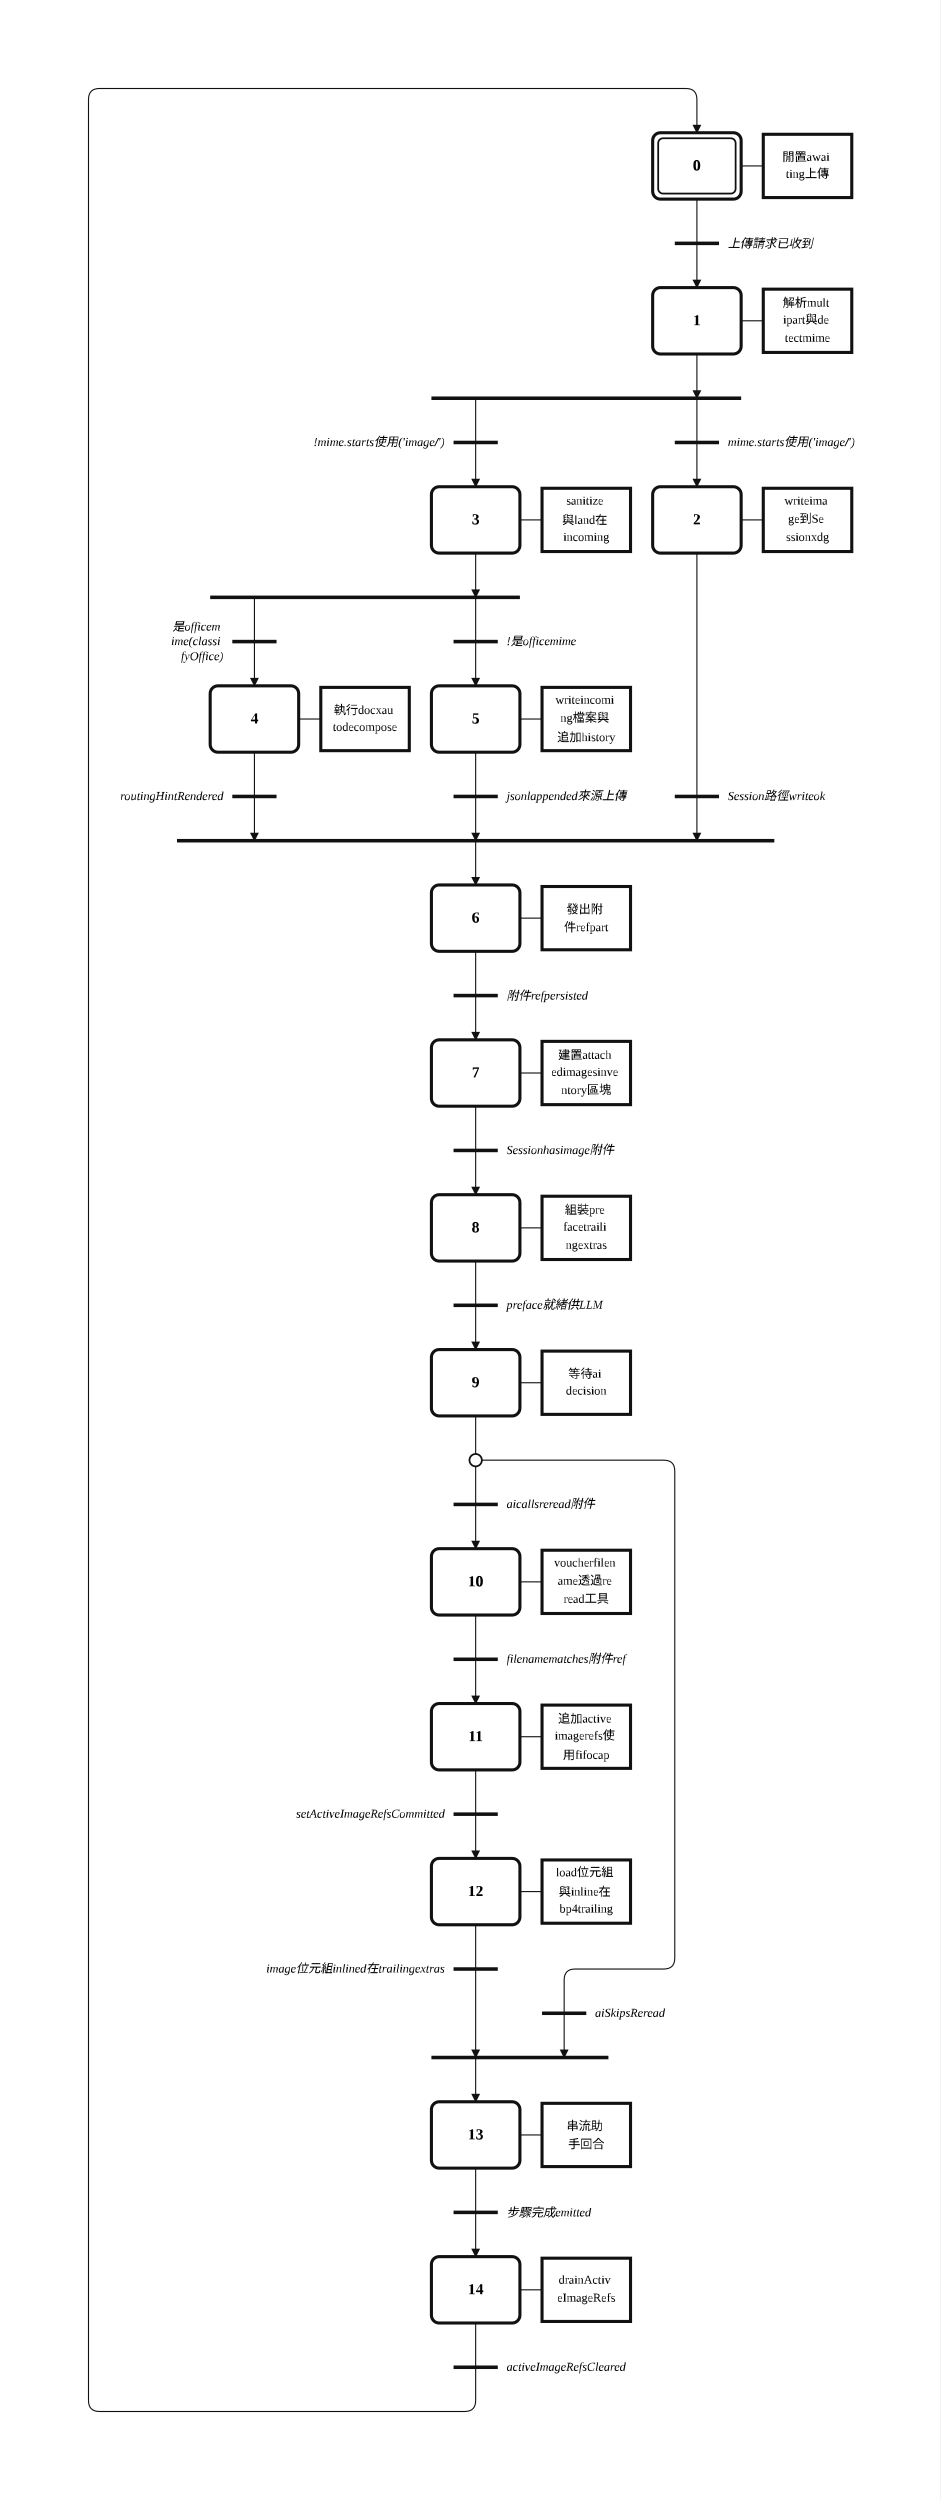
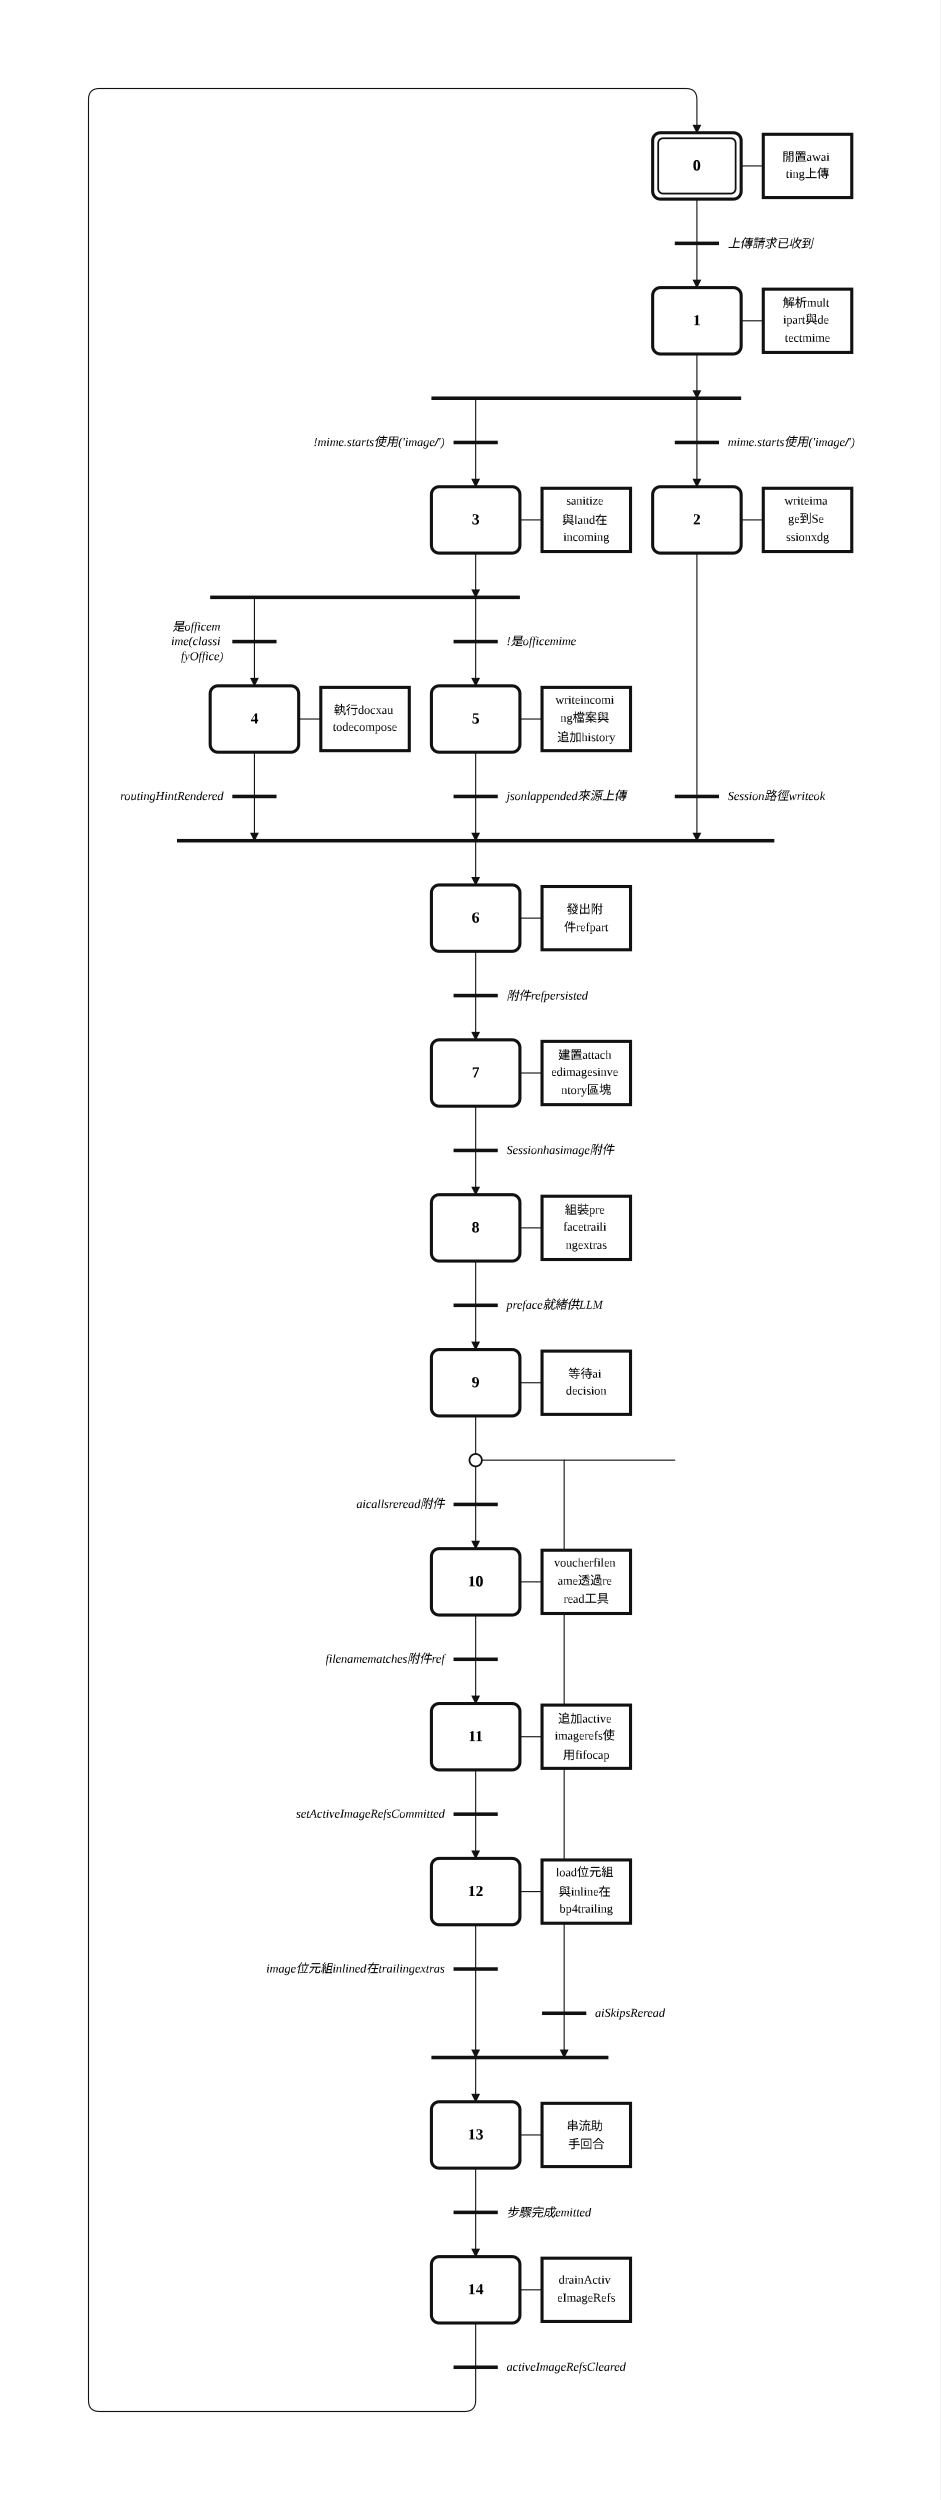
<svg xmlns="http://www.w3.org/2000/svg" width="850" height="2260" viewBox="-11.50 -2.00 42.50 113.00" role="img">
  <style>
.step{fill:#fff;stroke:#111;stroke-width:.14}.step-inner{fill:none;stroke:#111;stroke-width:.08}
.action{fill:#fff;stroke:#111;stroke-width:.14}.gate{stroke:#111;stroke-width:.16}
.edge{fill:none;stroke:#111;stroke-width:.05;stroke-linecap:round;stroke-linejoin:round}.edge-arrow{marker-end:url(#arrow)}
.flyover-mask{stroke:#fff;stroke-width:.12;stroke-linecap:round}
.flyover{fill:none;stroke:#111;stroke-width:.05;stroke-linecap:round}
.junction{fill:#111;stroke:#111;stroke-width:0}.branch-junction{fill:#fff;stroke:#111;stroke-width:.08}
.assoc{stroke:#111;stroke-width:.05}.label{font:bold .7px 'Times New Roman', 'BiauKai', 'DFKai-SB', serif;text-anchor:middle;dominant-baseline:middle}
.action-label{font:.55px 'Times New Roman', 'BiauKai', 'DFKai-SB', serif;text-anchor:middle;dominant-baseline:middle}.gate-label{font:italic .55px 'Times New Roman', 'BiauKai', 'DFKai-SB', serif;text-anchor:start;dominant-baseline:middle}.gate-label-left{font:italic .55px 'Times New Roman', 'BiauKai', 'DFKai-SB', serif;text-anchor:end;dominant-baseline:middle}
</style>
  <defs>
    <marker id="arrow" markerWidth="0.4" markerHeight="0.4" refX="0.36" refY="0.2" orient="auto" markerUnits="userSpaceOnUse">
      <path d="M 0 0 L 0.4 0.2 L 0 0.4 z" fill="#111" />
    </marker>
  </defs>
  <rect x="-11.50" y="-2.00" width="42.50" height="113.00" fill="white" />
  <path class="edge" d="M 20.00 7.00 L 20.00 9.00" />
  <path class="edge edge-arrow" d="M 20.00 9.00 L 20.00 11.00" />
  <path class="edge edge-arrow" d="M 20.00 14.00 L 20.00 16.00" />
  <path class="edge edge-arrow" d="M 20.00 16.00 L 20.00 20.00" />
  <path class="edge edge-arrow" d="M 10.00 16.00 L 10.00 20.00" />
  <path class="edge edge-arrow" d="M 20.00 23.00 L 20.00 36.00" />
  <path class="edge edge-arrow" d="M 10.00 36.00 L 10.00 38.00" />
  <path class="edge edge-arrow" d="M 10.00 23.00 L 10.00 25.00" />
  <path class="edge edge-arrow" d="M 0.00 25.00 L 0.00 29.00" />
  <path class="edge edge-arrow" d="M 10.00 25.00 L 10.00 29.00" />
  <path class="edge edge-arrow" d="M 0.00 32.00 L 0.00 36.00" />
  <path class="edge edge-arrow" d="M 10.00 32.00 L 10.00 36.00" />
  <path class="edge" d="M 10.00 41.00 L 10.00 43.00" />
  <path class="edge edge-arrow" d="M 10.00 43.00 L 10.00 45.00" />
  <path class="edge" d="M 10.00 48.00 L 10.00 50.00" />
  <path class="edge edge-arrow" d="M 10.00 50.00 L 10.00 52.00" />
  <path class="edge" d="M 10.00 55.00 L 10.00 57.00" />
  <path class="edge edge-arrow" d="M 10.00 57.00 L 10.00 59.00" />
  <path class="edge" d="M 10.00 62.00 L 10.00 64.00" />
  <path class="edge" d="M 10.00 64.00 L 10.00 66.00" />
  <path class="edge edge-arrow" d="M 10.00 66.00 L 10.00 68.00" />
-   <path class="edge edge-arrow" d="M 10.00 64.00 L 18.50 64.00 Q 19.00 64.00 19.00 64.50 L 19.00 86.50 Q 19.00 87.00 18.50 87.00 L 14.50 87.00 Q 14.00 87.00 14.00 87.50 L 14.00 91.00" />
+   <path class="edge" d="M 10.00 64.00 L 19.00 64.00" />
+   <path class="edge edge-arrow" d="M 14.00 64.00 L 14.00 91.00" />
  <path class="edge edge-arrow" d="M 10.00 91.00 L 10.00 93.00" />
  <path class="edge" d="M 10.00 71.00 L 10.00 73.00" />
  <path class="edge edge-arrow" d="M 10.00 73.00 L 10.00 75.00" />
  <path class="edge" d="M 10.00 78.00 L 10.00 80.00" />
  <path class="edge edge-arrow" d="M 10.00 80.00 L 10.00 82.00" />
  <path class="edge edge-arrow" d="M 10.00 85.00 L 10.00 91.00" />
  <path class="edge" d="M 10.00 96.00 L 10.00 98.00" />
  <path class="edge edge-arrow" d="M 10.00 98.00 L 10.00 100.00" />
  <path class="edge" d="M 10.00 103.00 L 10.00 105.00" />
  <path class="edge edge-arrow" d="M 10.00 105.00 L 10.00 106.50 Q 10.00 107.00 9.50 107.00 L -7.00 107.00 Q -7.50 107.00 -7.50 106.50 L -7.50 2.50 Q -7.50 2.00 -7.00 2.00 L 19.50 2.00 Q 20.00 2.00 20.00 2.50 L 20.00 4.00" />
  <rect class="step" x="18.00" y="4.00" width="4.00" height="3.00" rx="0.35" ry="0.35" />
  <rect class="step-inner" x="18.25" y="4.25" width="3.50" height="2.50" rx="0.22" ry="0.22" />
  <text class="label" x="20.00" y="5.50">0</text>
  <rect class="step" x="18.00" y="11.00" width="4.00" height="3.00" rx="0.35" ry="0.35" />
  <text class="label" x="20.00" y="12.50">1</text>
  <rect class="step" x="18.00" y="20.00" width="4.00" height="3.00" rx="0.35" ry="0.35" />
  <text class="label" x="20.00" y="21.50">2</text>
  <rect class="step" x="8.00" y="20.00" width="4.00" height="3.00" rx="0.35" ry="0.35" />
  <text class="label" x="10.00" y="21.50">3</text>
  <rect class="step" x="-2.00" y="29.00" width="4.00" height="3.00" rx="0.35" ry="0.35" />
  <text class="label" x="0.00" y="30.50">4</text>
  <rect class="step" x="8.00" y="29.00" width="4.00" height="3.00" rx="0.35" ry="0.35" />
  <text class="label" x="10.00" y="30.50">5</text>
  <rect class="step" x="8.00" y="38.00" width="4.00" height="3.00" rx="0.35" ry="0.35" />
  <text class="label" x="10.00" y="39.50">6</text>
  <rect class="step" x="8.00" y="45.00" width="4.00" height="3.00" rx="0.35" ry="0.35" />
  <text class="label" x="10.00" y="46.50">7</text>
  <rect class="step" x="8.00" y="52.00" width="4.00" height="3.00" rx="0.35" ry="0.35" />
  <text class="label" x="10.00" y="53.50">8</text>
  <rect class="step" x="8.00" y="59.00" width="4.00" height="3.00" rx="0.35" ry="0.35" />
  <text class="label" x="10.00" y="60.50">9</text>
  <rect class="step" x="8.00" y="68.00" width="4.00" height="3.00" rx="0.35" ry="0.35" />
  <text class="label" x="10.00" y="69.50">10</text>
  <rect class="step" x="8.00" y="75.00" width="4.00" height="3.00" rx="0.35" ry="0.35" />
  <text class="label" x="10.00" y="76.50">11</text>
  <rect class="step" x="8.00" y="82.00" width="4.00" height="3.00" rx="0.35" ry="0.35" />
  <text class="label" x="10.00" y="83.50">12</text>
  <rect class="step" x="8.00" y="93.00" width="4.00" height="3.00" rx="0.35" ry="0.35" />
  <text class="label" x="10.00" y="94.50">13</text>
  <rect class="step" x="8.00" y="100.00" width="4.00" height="3.00" rx="0.35" ry="0.35" />
  <text class="label" x="10.00" y="101.50">14</text>
  <line class="assoc" x1="22.00" y1="5.50" x2="23.00" y2="5.50" />
  <rect class="action" x="23.00" y="4.07" width="4.00" height="2.86" />
  <text class="action-label" x="25.00" y="5.09">
    <tspan x="25.00" dy="0">閒置awai</tspan>
    <tspan x="25.00" dy="0.82">ting上傳</tspan>
  </text>
  <line class="assoc" x1="22.00" y1="12.50" x2="23.00" y2="12.50" />
  <rect class="action" x="23.00" y="11.07" width="4.00" height="2.86" />
  <text class="action-label" x="25.00" y="11.68">
    <tspan x="25.00" dy="0">解析mult</tspan>
    <tspan x="25.00" dy="0.82">ipart與de</tspan>
    <tspan x="25.00" dy="0.82">tectmime</tspan>
  </text>
  <line class="assoc" x1="22.00" y1="21.50" x2="23.00" y2="21.50" />
  <rect class="action" x="23.00" y="20.07" width="4.00" height="2.86" />
  <text class="action-label" x="25.00" y="20.68">
    <tspan x="25.00" dy="0">writeima</tspan>
    <tspan x="25.00" dy="0.82">ge到Se</tspan>
    <tspan x="25.00" dy="0.82">ssionxdg</tspan>
  </text>
  <line class="assoc" x1="12.00" y1="21.50" x2="13.00" y2="21.50" />
  <rect class="action" x="13.00" y="20.07" width="4.00" height="2.86" />
  <text class="action-label" x="15.00" y="20.68">
    <tspan x="15.00" dy="0">sanitize</tspan>
    <tspan x="15.00" dy="0.82">與land在</tspan>
    <tspan x="15.00" dy="0.82">incoming</tspan>
  </text>
  <line class="assoc" x1="2.00" y1="30.50" x2="3.00" y2="30.50" />
  <rect class="action" x="3.00" y="29.07" width="4.00" height="2.86" />
  <text class="action-label" x="5.00" y="30.09">
    <tspan x="5.00" dy="0">執行docxau</tspan>
    <tspan x="5.00" dy="0.82">todecompose</tspan>
  </text>
  <line class="assoc" x1="12.00" y1="30.50" x2="13.00" y2="30.50" />
  <rect class="action" x="13.00" y="29.07" width="4.00" height="2.86" />
  <text class="action-label" x="15.00" y="29.68">
    <tspan x="15.00" dy="0">writeincomi</tspan>
    <tspan x="15.00" dy="0.82">ng檔案與</tspan>
    <tspan x="15.00" dy="0.82">追加history</tspan>
  </text>
  <line class="assoc" x1="12.00" y1="39.50" x2="13.00" y2="39.50" />
  <rect class="action" x="13.00" y="38.07" width="4.00" height="2.86" />
  <text class="action-label" x="15.00" y="39.09">
    <tspan x="15.00" dy="0">發出附</tspan>
    <tspan x="15.00" dy="0.82">件refpart</tspan>
  </text>
  <line class="assoc" x1="12.00" y1="46.50" x2="13.00" y2="46.50" />
  <rect class="action" x="13.00" y="45.07" width="4.00" height="2.86" />
  <text class="action-label" x="15.00" y="45.68">
    <tspan x="15.00" dy="0">建置attach</tspan>
    <tspan x="15.00" dy="0.82">edimagesinve</tspan>
    <tspan x="15.00" dy="0.82">ntory區塊</tspan>
  </text>
  <line class="assoc" x1="12.00" y1="53.50" x2="13.00" y2="53.50" />
  <rect class="action" x="13.00" y="52.07" width="4.00" height="2.86" />
  <text class="action-label" x="15.00" y="52.68">
    <tspan x="15.00" dy="0">組裝pre</tspan>
    <tspan x="15.00" dy="0.82">facetraili</tspan>
    <tspan x="15.00" dy="0.82">ngextras</tspan>
  </text>
  <line class="assoc" x1="12.00" y1="60.50" x2="13.00" y2="60.50" />
  <rect class="action" x="13.00" y="59.07" width="4.00" height="2.86" />
  <text class="action-label" x="15.00" y="60.09">
    <tspan x="15.00" dy="0">等待ai</tspan>
    <tspan x="15.00" dy="0.82">decision</tspan>
  </text>
  <line class="assoc" x1="12.00" y1="69.50" x2="13.00" y2="69.50" />
  <rect class="action" x="13.00" y="68.07" width="4.00" height="2.86" />
  <text class="action-label" x="15.00" y="68.68">
    <tspan x="15.00" dy="0">voucherfilen</tspan>
    <tspan x="15.00" dy="0.82">ame透過re</tspan>
    <tspan x="15.00" dy="0.82">read工具</tspan>
  </text>
  <line class="assoc" x1="12.00" y1="76.50" x2="13.00" y2="76.50" />
  <rect class="action" x="13.00" y="75.07" width="4.00" height="2.86" />
  <text class="action-label" x="15.00" y="75.68">
    <tspan x="15.00" dy="0">追加active</tspan>
    <tspan x="15.00" dy="0.82">imagerefs使</tspan>
    <tspan x="15.00" dy="0.82">用fifocap</tspan>
  </text>
  <line class="assoc" x1="12.00" y1="83.50" x2="13.00" y2="83.50" />
  <rect class="action" x="13.00" y="82.07" width="4.00" height="2.86" />
  <text class="action-label" x="15.00" y="82.68">
    <tspan x="15.00" dy="0">load位元組</tspan>
    <tspan x="15.00" dy="0.82">與inline在</tspan>
    <tspan x="15.00" dy="0.82">bp4trailing</tspan>
  </text>
  <line class="assoc" x1="12.00" y1="94.50" x2="13.00" y2="94.50" />
  <rect class="action" x="13.00" y="93.07" width="4.00" height="2.86" />
  <text class="action-label" x="15.00" y="94.09">
    <tspan x="15.00" dy="0">串流助</tspan>
    <tspan x="15.00" dy="0.82">手回合</tspan>
  </text>
  <line class="assoc" x1="12.00" y1="101.50" x2="13.00" y2="101.50" />
  <rect class="action" x="13.00" y="100.07" width="4.00" height="2.86" />
  <text class="action-label" x="15.00" y="101.09">
    <tspan x="15.00" dy="0">drainActiv</tspan>
    <tspan x="15.00" dy="0.82">eImageRefs</tspan>
  </text>
  <line class="gate" x1="19.00" y1="9.00" x2="21.00" y2="9.00" />
  <text class="gate-label" x="21.40" y="9.00">
    <tspan x="21.40" dy="0">上傳請求已收到</tspan>
  </text>
  <line class="gate" x1="8.00" y1="16.00" x2="22.00" y2="16.00" />
  <line class="gate" x1="-3.50" y1="36.00" x2="23.50" y2="36.00" />
  <line class="gate" x1="-2.00" y1="25.00" x2="12.00" y2="25.00" />
  <line class="gate" x1="9.00" y1="43.00" x2="11.00" y2="43.00" />
  <text class="gate-label" x="11.40" y="43.00">
    <tspan x="11.40" dy="0">附件refpersisted</tspan>
  </text>
  <line class="gate" x1="9.00" y1="50.00" x2="11.00" y2="50.00" />
  <text class="gate-label" x="11.40" y="50.00">
    <tspan x="11.40" dy="0">Sessionhasimage附件</tspan>
  </text>
  <line class="gate" x1="9.00" y1="57.00" x2="11.00" y2="57.00" />
  <text class="gate-label" x="11.40" y="57.00">
    <tspan x="11.40" dy="0">preface就緒供LLM</tspan>
  </text>
  <line class="gate" x1="9.00" y1="66.00" x2="11.00" y2="66.00" />
-   <text class="gate-label" x="11.40" y="66.00">
-     <tspan x="11.40" dy="0">aicallsreread附件</tspan>
+   <text class="gate-label-left" x="8.60" y="66.00">
+     <tspan x="8.60" dy="0">aicallsreread附件</tspan>
  </text>
  <line class="gate" x1="8.00" y1="91.00" x2="16.00" y2="91.00" />
  <line class="gate" x1="9.00" y1="73.00" x2="11.00" y2="73.00" />
-   <text class="gate-label" x="11.40" y="73.00">
-     <tspan x="11.40" dy="0">filenamematches附件ref</tspan>
+   <text class="gate-label-left" x="8.60" y="73.00">
+     <tspan x="8.60" dy="0">filenamematches附件ref</tspan>
  </text>
  <line class="gate" x1="9.00" y1="80.00" x2="11.00" y2="80.00" />
  <text class="gate-label-left" x="8.60" y="80.00">
    <tspan x="8.60" dy="0">setActiveImageRefsCommitted</tspan>
  </text>
  <line class="gate" x1="9.00" y1="98.00" x2="11.00" y2="98.00" />
  <text class="gate-label" x="11.40" y="98.00">
    <tspan x="11.40" dy="0">步驟完成emitted</tspan>
  </text>
  <line class="gate" x1="9.00" y1="105.00" x2="11.00" y2="105.00" />
  <text class="gate-label" x="11.40" y="105.00">
    <tspan x="11.40" dy="0">activeImageRefsCleared</tspan>
  </text>
  <line class="gate" x1="19.00" y1="18.00" x2="21.00" y2="18.00" />
  <text class="gate-label" x="21.40" y="18.00">
    <tspan x="21.40" dy="0">mime.starts使用('image/')</tspan>
  </text>
  <line class="gate" x1="9.00" y1="18.00" x2="11.00" y2="18.00" />
  <text class="gate-label-left" x="8.60" y="18.00">
    <tspan x="8.60" dy="0">!mime.starts使用('image/')</tspan>
  </text>
  <line class="gate" x1="19.00" y1="34.00" x2="21.00" y2="34.00" />
  <text class="gate-label" x="21.40" y="34.00">
    <tspan x="21.40" dy="0">Session路徑writeok</tspan>
  </text>
  <line class="gate" x1="-1.00" y1="27.00" x2="1.00" y2="27.00" />
  <text class="gate-label-left" x="-1.40" y="26.32">
    <tspan x="-1.40" dy="0">是officem</tspan>
    <tspan x="-1.40" dy="0.68">ime(classi</tspan>
    <tspan x="-1.40" dy="0.68">fyOffice)</tspan>
  </text>
  <line class="gate" x1="9.00" y1="27.00" x2="11.00" y2="27.00" />
  <text class="gate-label" x="11.40" y="27.00">
    <tspan x="11.40" dy="0">!是officemime</tspan>
  </text>
  <line class="gate" x1="-1.00" y1="34.00" x2="1.00" y2="34.00" />
  <text class="gate-label-left" x="-1.40" y="34.00">
    <tspan x="-1.40" dy="0">routingHintRendered</tspan>
  </text>
  <line class="gate" x1="9.00" y1="34.00" x2="11.00" y2="34.00" />
  <text class="gate-label" x="11.40" y="34.00">
    <tspan x="11.40" dy="0">jsonlappended來源上傳</tspan>
  </text>
  <line class="gate" x1="13.00" y1="89.00" x2="15.00" y2="89.00" />
  <text class="gate-label" x="15.40" y="89.00">
    <tspan x="15.40" dy="0">aiSkipsReread</tspan>
  </text>
  <line class="gate" x1="9.00" y1="87.00" x2="11.00" y2="87.00" />
  <text class="gate-label-left" x="8.60" y="87.00">
    <tspan x="8.60" dy="0">image位元組inlined在trailingextras</tspan>
  </text>
  <circle class="branch-junction" cx="10.00" cy="64.00" r="0.28" />
</svg>
